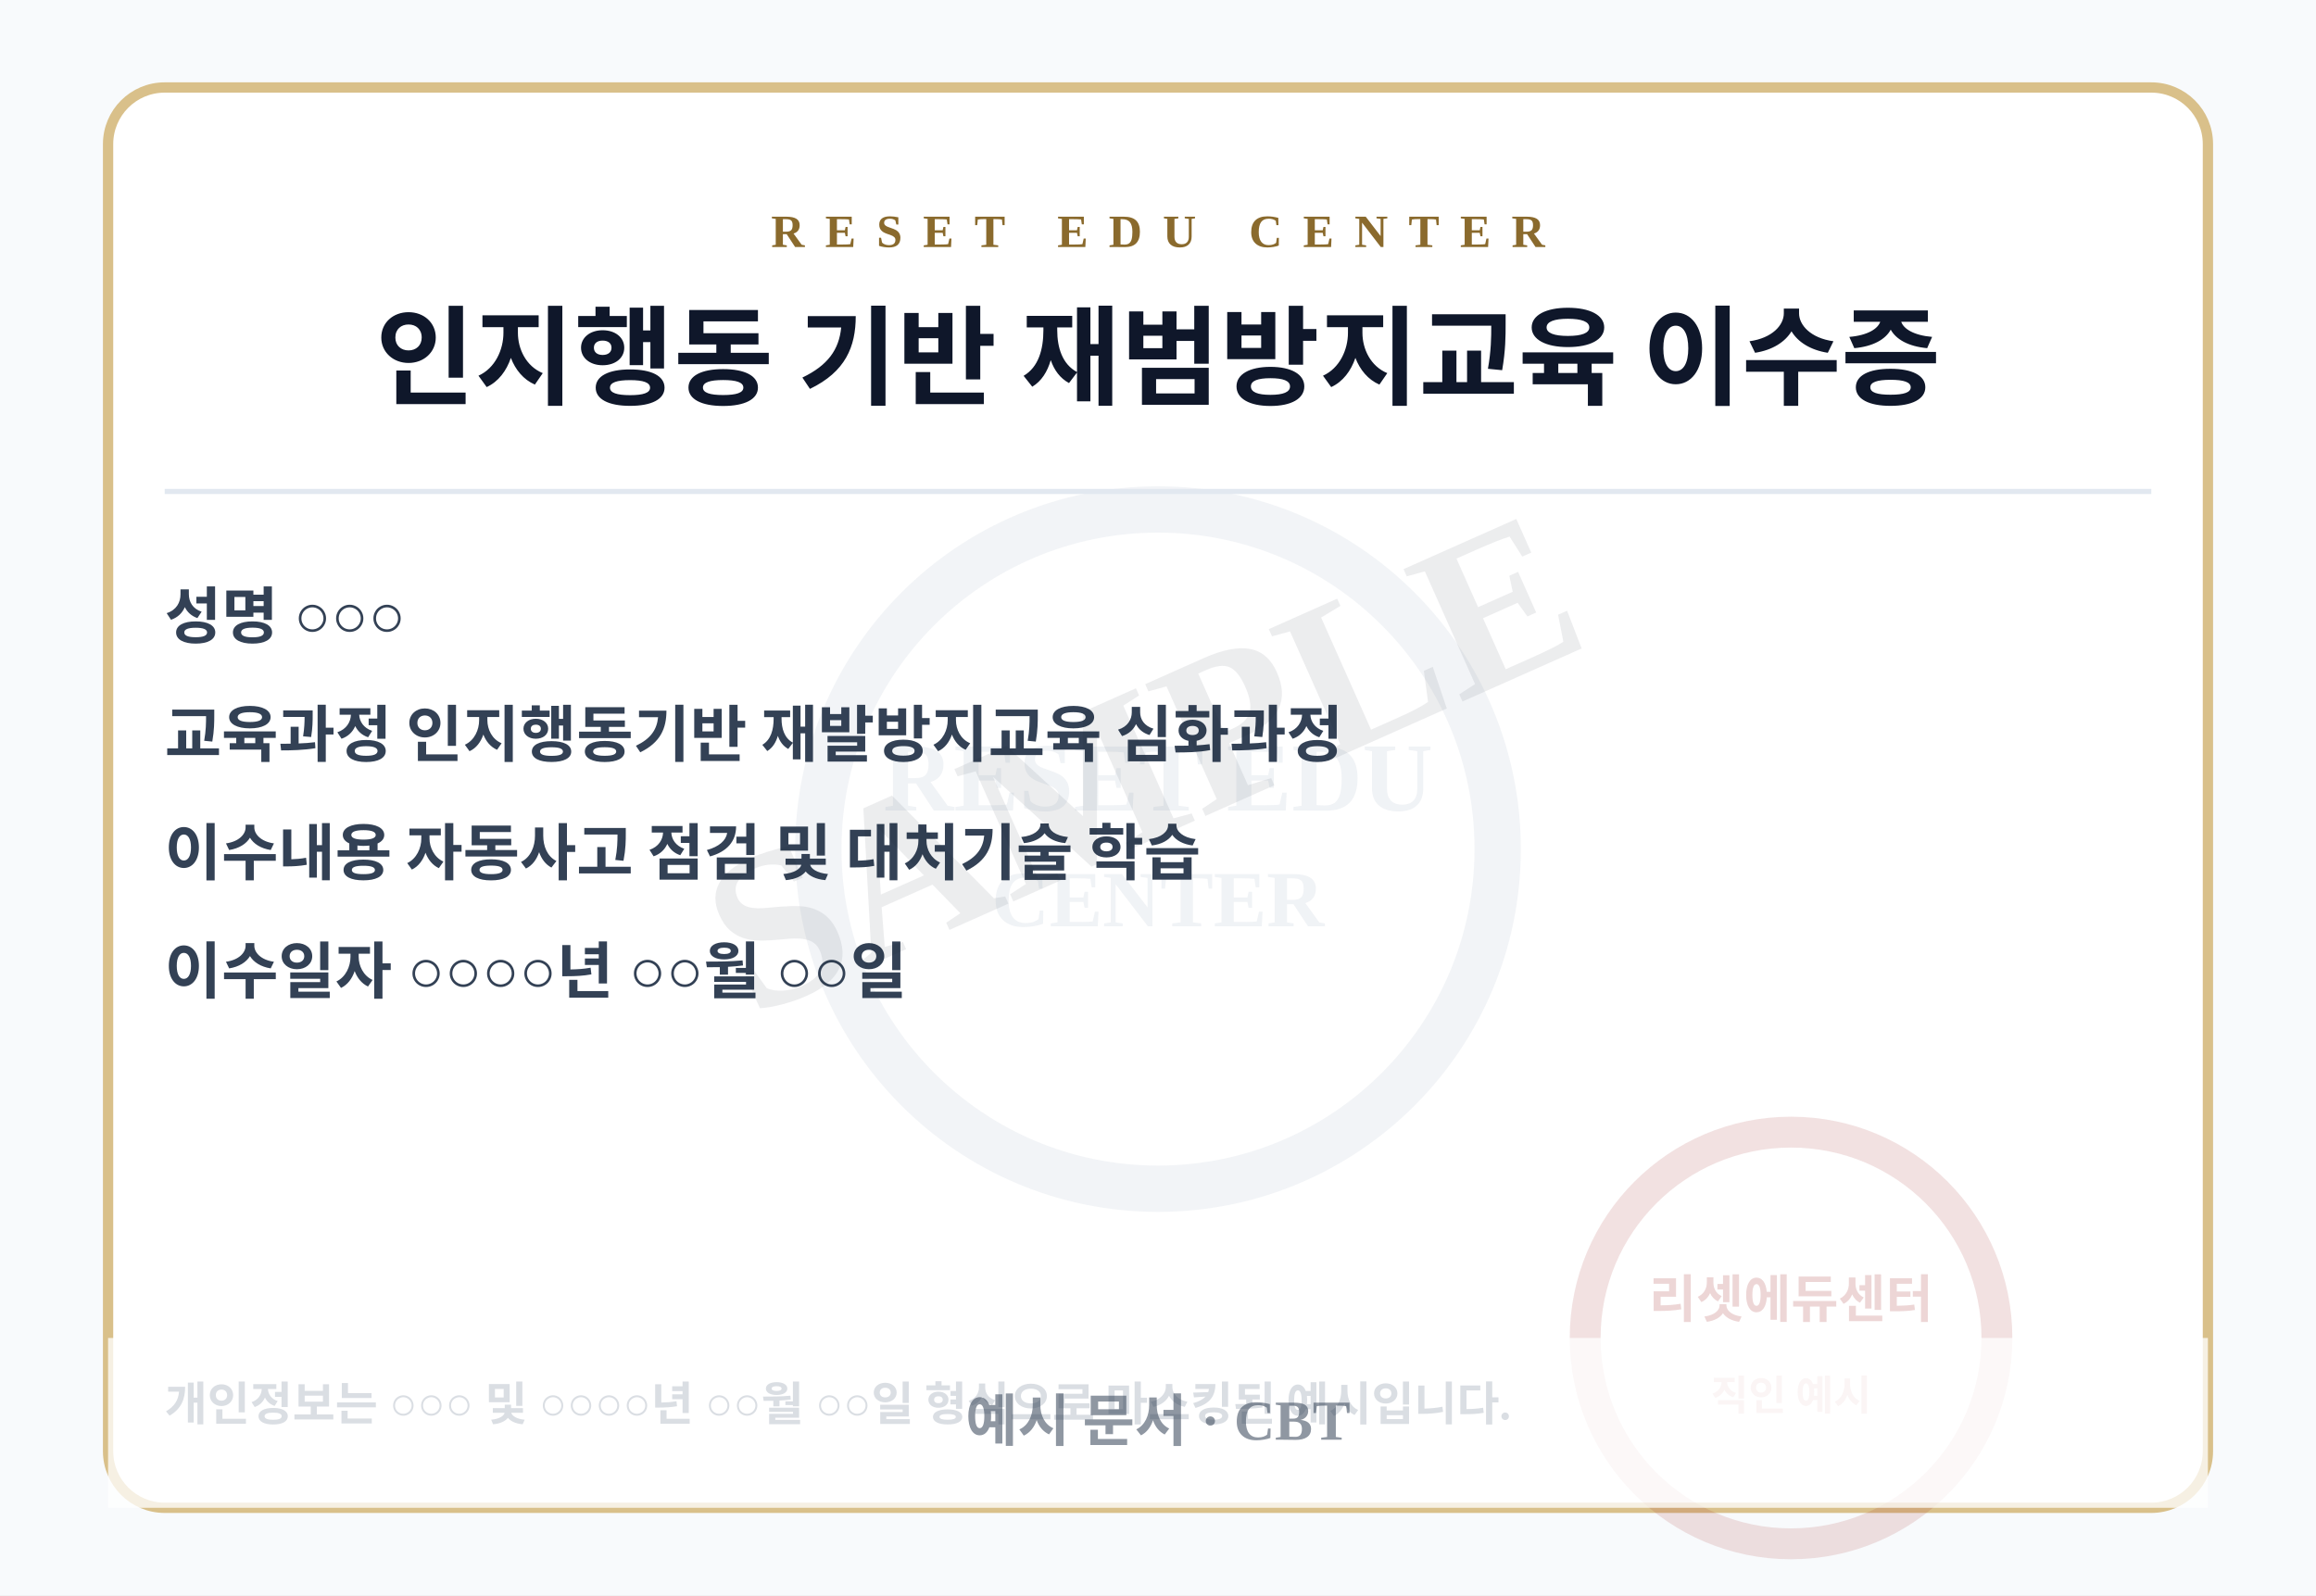
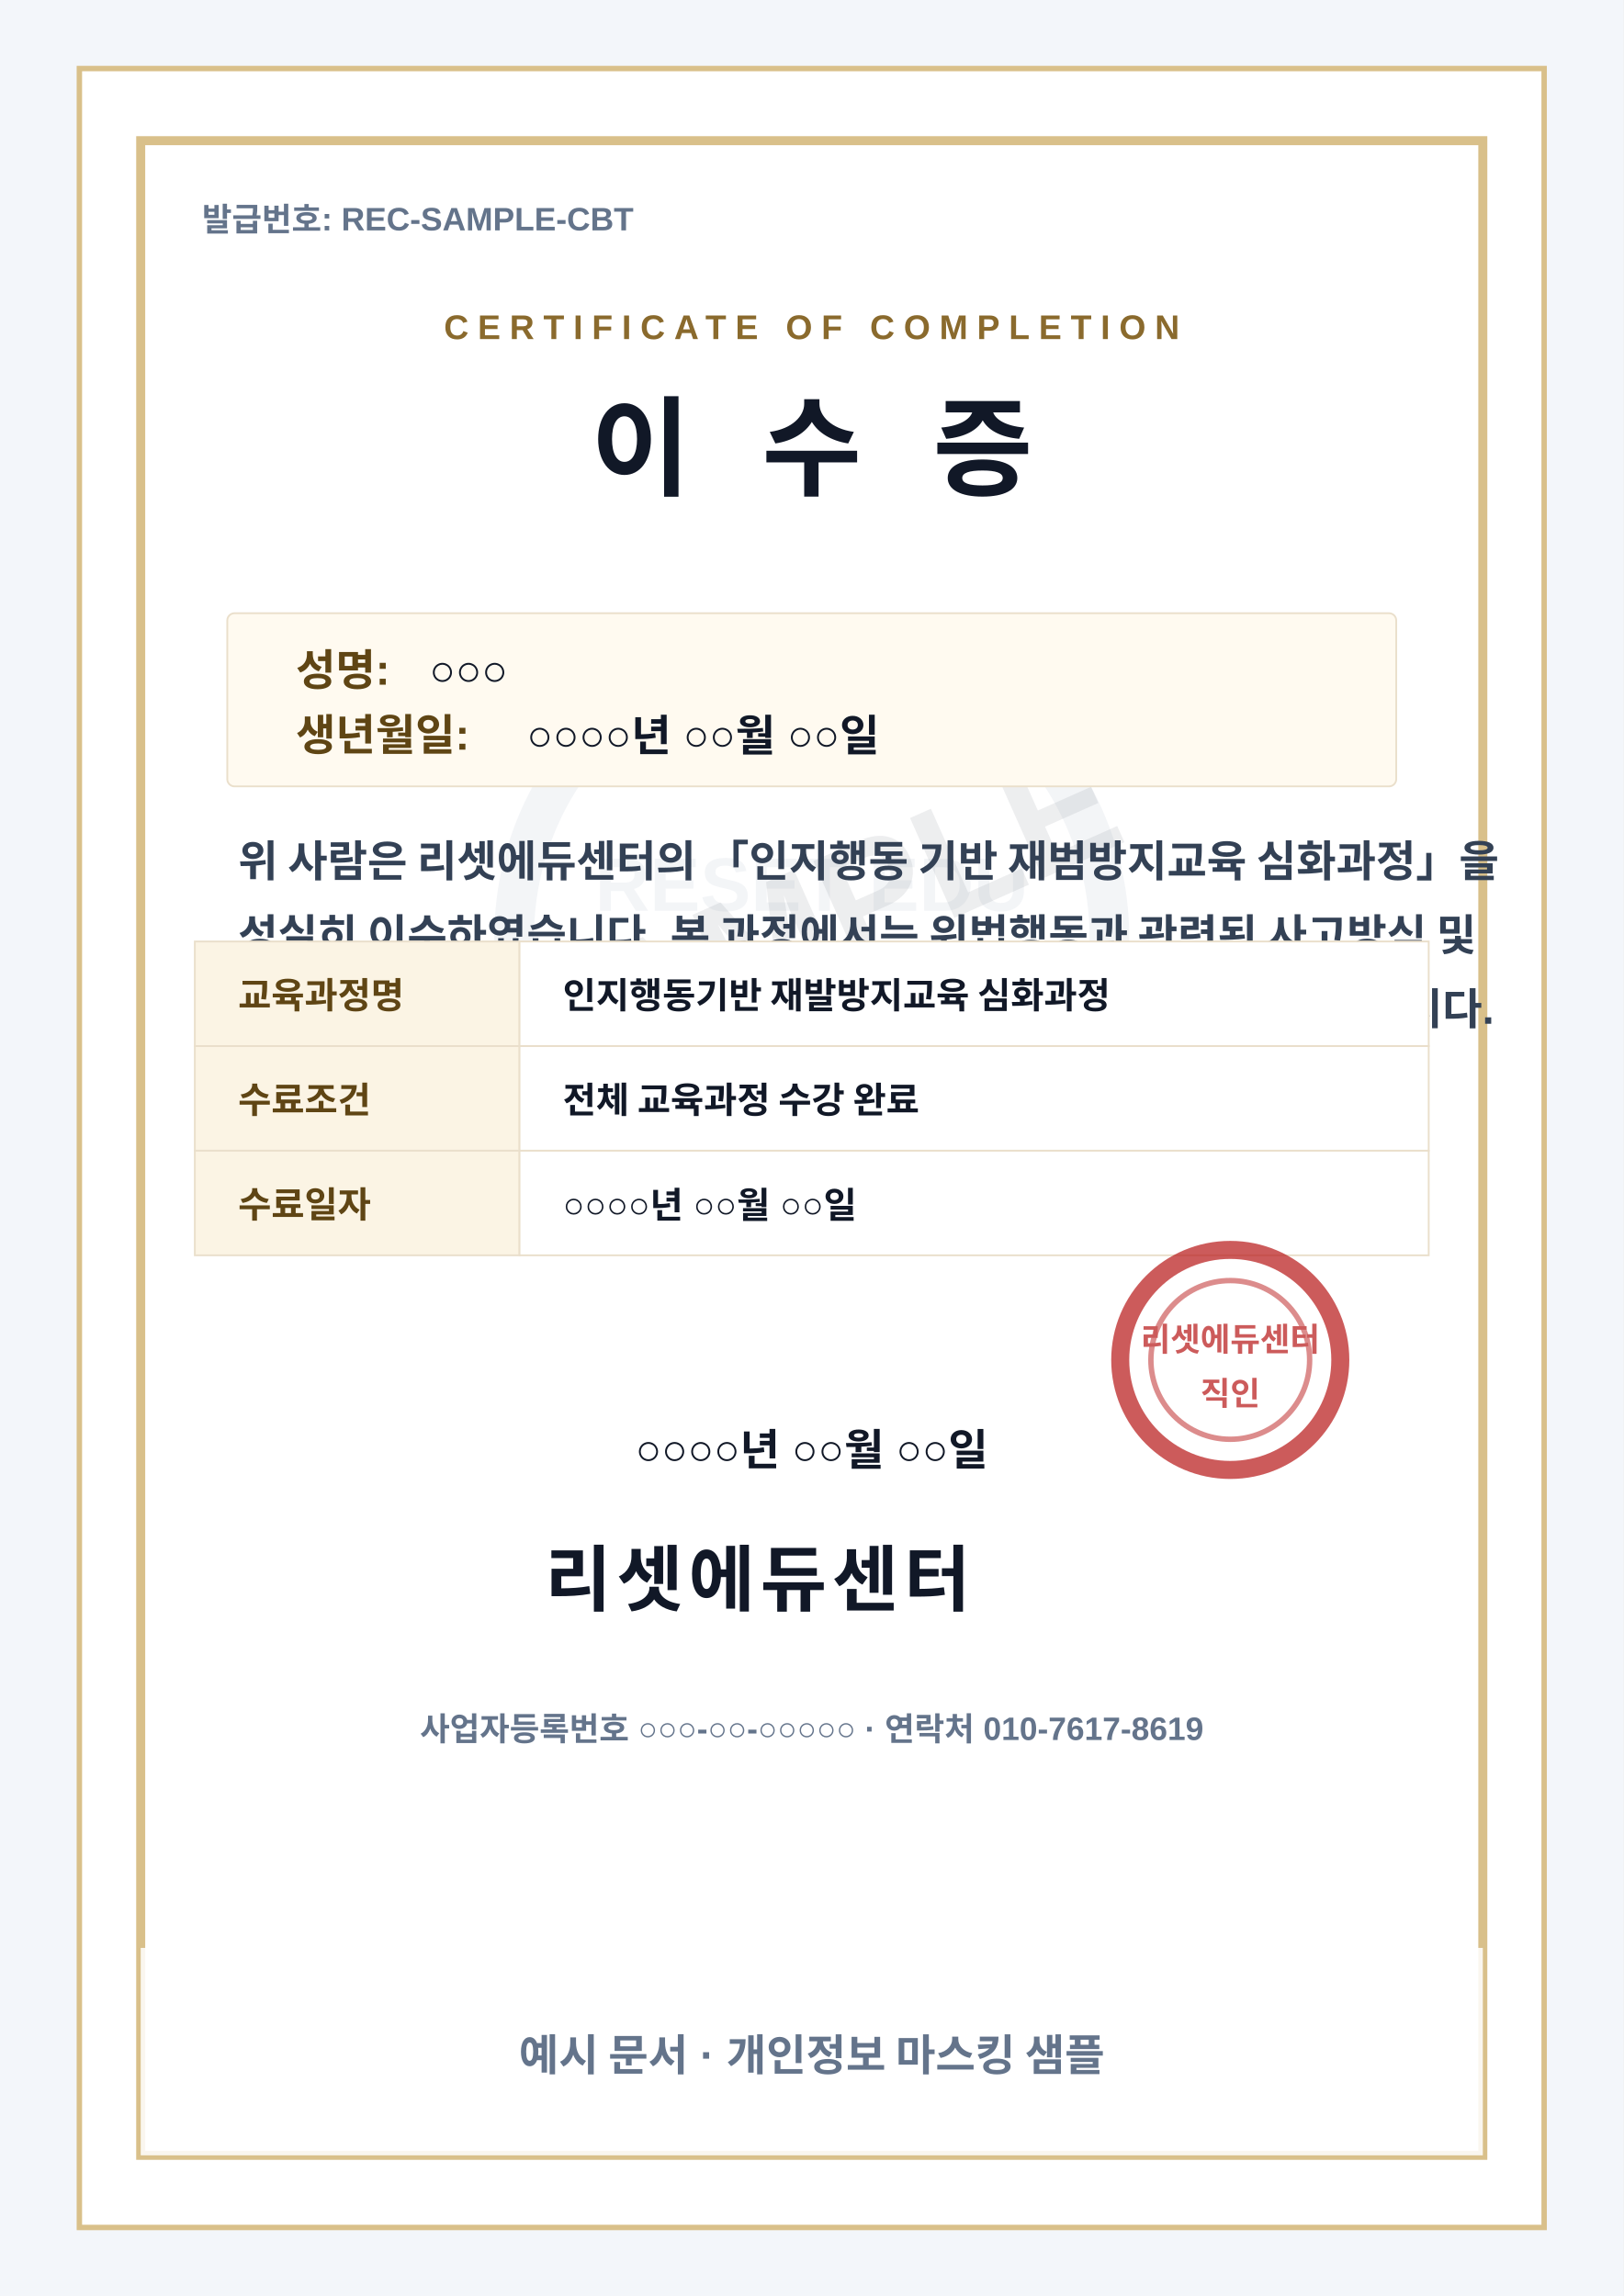
- <svg xmlns="http://www.w3.org/2000/svg" width="900" height="620" viewBox="0 0 900 620" role="img" aria-label="인지행동 기반 재범방지교육 이수증 예시 문서">
-   <rect width="900" height="620" fill="#f8fafc" />
-   <rect x="42" y="34" width="816" height="552" rx="22" fill="#ffffff" stroke="#d9c08a" stroke-width="4" />
-   <circle cx="450" cy="330" r="132" fill="none" stroke="#173968" stroke-width="18" opacity="0.055" />
-   <text x="450" y="315" text-anchor="middle" font-size="38" font-weight="900" fill="#173968" opacity="0.065">RESET EDU</text>
-   <text x="450" y="360" text-anchor="middle" font-size="31" font-weight="900" fill="#173968" opacity="0.065">CENTER</text>
-   <text x="450" y="96" text-anchor="middle" font-size="18" font-weight="800" letter-spacing="8" fill="#8a6a2d">RESET EDU CENTER</text>
-   <text x="450" y="154" text-anchor="middle" font-size="42" font-weight="900" fill="#0f172a">인지행동 기반 재범방지교육 이수증</text>
-   <rect x="64" y="190" width="772" height="2" fill="#e2e8f0" />
-   <text x="64" y="248" font-size="24" font-weight="600" fill="#334155">성명  ○○○</text>
-   <text x="64" y="294" font-size="24" font-weight="600" fill="#334155">교육과정  인지행동기반 재발방지교육 심화과정</text>
-   <text x="64" y="340" font-size="24" font-weight="600" fill="#334155">이수내용  자동사고 점검 및 대처기술 학습</text>
-   <text x="64" y="386" font-size="24" font-weight="600" fill="#334155">이수일자  ○○○○년 ○○월 ○○일</text>
-   <rect x="616" y="440" width="160" height="160" rx="80" fill="none" stroke="#991b1b" stroke-width="12" opacity="0.13" />
-   <text x="696" y="512" text-anchor="middle" font-size="20" font-weight="900" fill="#991b1b" opacity="0.18">리셋에듀센터</text>
-   <text x="696" y="548" text-anchor="middle" font-size="16" font-weight="900" fill="#991b1b" opacity="0.18">직인 예시</text>
-   <g transform="rotate(-24 450 310)">
-     <text x="450" y="324" text-anchor="middle" font-size="86" font-weight="900" fill="#0f172a" opacity="0.08">SAMPLE</text>
+ <svg xmlns="http://www.w3.org/2000/svg" width="900" height="1273" viewBox="0 0 900 1273" role="img" aria-label="이 수 증 예시">
+   <rect width="900" height="1273" fill="#f3f6fa" />
+   <rect x="44" y="38" width="812" height="1197" fill="#ffffff" stroke="#d9c08a" stroke-width="3" />
+   <rect x="78" y="78" width="744" height="1117" fill="#ffffff" stroke="#d9c08a" stroke-width="5" />
+   <g opacity="0.052">
+     <circle cx="450" cy="520" r="165" fill="none" stroke="#173968" stroke-width="22" />
+     <text x="450" y="505" text-anchor="middle" font-family="Arial, 'Noto Sans KR', sans-serif" font-size="42" font-weight="900" fill="#173968">RESET EDU</text>
+     <text x="450" y="555" text-anchor="middle" font-family="Arial, 'Noto Sans KR', sans-serif" font-size="36" font-weight="900" fill="#173968">CENTER</text>
  </g>
-   <text x="64" y="552" font-size="18" font-weight="700" fill="#64748b">개인정보는 ○○○ 및 ○○○○년 ○○월 ○○일 형식으로 마스킹된 예시입니다.</text>
-   <rect x="42" y="520" width="816" height="66" fill="#ffffff" opacity="0.76" />
-   <text x="450" y="560" text-anchor="middle" font-size="22" font-weight="900" fill="#334155" opacity="0.55">예시 문서 · CBT</text>
+   <g transform="rotate(-24 450 520)">
+     <text opacity="0.075" x="450" y="542" text-anchor="middle" font-family="Arial, 'Noto Sans KR', sans-serif" font-size="88" font-weight="900" fill="#0f172a">SAMPLE</text>
+   </g>
+   <text x="112" y="128" text-anchor="start" font-family="Arial, 'Noto Sans KR', sans-serif" font-size="18" font-weight="800" fill="#64748b">발급번호: REC-SAMPLE-CBT</text>
+   <text letter-spacing="5" x="450" y="188" text-anchor="middle" font-family="Arial, 'Noto Sans KR', sans-serif" font-size="19" font-weight="800" fill="#8a6a2d">CERTIFICATE OF COMPLETION</text>
+   <text letter-spacing="13" x="450" y="270" text-anchor="middle" font-family="Arial, 'Noto Sans KR', sans-serif" font-size="60" font-weight="900" fill="#111827">이 수 증</text>
+   <g>
+     <rect x="126" y="340" width="648" height="96" rx="4" fill="#fffaf0" stroke="#eadfcb" />
+     <text x="164" y="380" text-anchor="start" font-family="Arial, 'Noto Sans KR', sans-serif" font-size="24" font-weight="900" fill="#5f4514">성명:</text>
+     <text x="238" y="380" text-anchor="start" font-family="Arial, 'Noto Sans KR', sans-serif" font-size="24" font-weight="900" fill="#111827">○○○</text>
+     <text x="164" y="416" text-anchor="start" font-family="Arial, 'Noto Sans KR', sans-serif" font-size="24" font-weight="900" fill="#5f4514">생년월일:</text>
+     <text x="292" y="416" text-anchor="start" font-family="Arial, 'Noto Sans KR', sans-serif" font-size="24" font-weight="900" fill="#111827">○○○○년 ○○월 ○○일</text>
+   </g>
+   <text x="132" y="486" text-anchor="start" font-family="Arial, 'Noto Sans KR', sans-serif" font-size="24" font-weight="700" fill="#334155">위 사람은 리셋에듀센터의 「인지행동 기반 재범방지교육 심화과정」을</text>
+   <text x="132" y="527" text-anchor="start" font-family="Arial, 'Noto Sans KR', sans-serif" font-size="24" font-weight="700" fill="#334155">성실히 이수하였습니다. 본 과정에서는 위법행동과 관련된 사고방식 및</text>
+   <text x="132" y="568" text-anchor="start" font-family="Arial, 'Noto Sans KR', sans-serif" font-size="24" font-weight="700" fill="#334155">행동양식을 점검하고 위험상황 대처방법과 실천계획을 학습하였습니다.</text>
+   <g>
+     <rect x="108" y="522" width="180" height="58" fill="#fbf4e4" stroke="#eadfcb" />
+     <rect x="288" y="522" width="504" height="58" fill="#ffffff" stroke="#eadfcb" />
+     <text x="132" y="559" text-anchor="start" font-family="Arial, 'Noto Sans KR', sans-serif" font-size="20" font-weight="900" fill="#5f4514">교육과정명</text>
+     <text x="312" y="559" text-anchor="start" font-family="Arial, 'Noto Sans KR', sans-serif" font-size="20" font-weight="800" fill="#111827">인지행동기반 재발방지교육 심화과정</text>
+   </g>
+   <g>
+     <rect x="108" y="580" width="180" height="58" fill="#fbf4e4" stroke="#eadfcb" />
+     <rect x="288" y="580" width="504" height="58" fill="#ffffff" stroke="#eadfcb" />
+     <text x="132" y="617" text-anchor="start" font-family="Arial, 'Noto Sans KR', sans-serif" font-size="20" font-weight="900" fill="#5f4514">수료조건</text>
+     <text x="312" y="617" text-anchor="start" font-family="Arial, 'Noto Sans KR', sans-serif" font-size="20" font-weight="800" fill="#111827">전체 교육과정 수강 완료</text>
+   </g>
+   <g>
+     <rect x="108" y="638" width="180" height="58" fill="#fbf4e4" stroke="#eadfcb" />
+     <rect x="288" y="638" width="504" height="58" fill="#ffffff" stroke="#eadfcb" />
+     <text x="132" y="675" text-anchor="start" font-family="Arial, 'Noto Sans KR', sans-serif" font-size="20" font-weight="900" fill="#5f4514">수료일자</text>
+     <text x="312" y="675" text-anchor="start" font-family="Arial, 'Noto Sans KR', sans-serif" font-size="20" font-weight="800" fill="#111827">○○○○년 ○○월 ○○일</text>
+   </g>
+   <g>
+     <text x="450" y="812" text-anchor="middle" font-family="Arial, 'Noto Sans KR', sans-serif" font-size="24" font-weight="800" fill="#111827">○○○○년 ○○월 ○○일</text>
+     <text letter-spacing="3" x="420" y="890" text-anchor="middle" font-family="Arial, 'Noto Sans KR', sans-serif" font-size="40" font-weight="900" fill="#111827">리셋에듀센터</text>
+     <g opacity="0.72">
+       <circle cx="682" cy="754" r="61" fill="none" stroke="#b91c1c" stroke-width="10" />
+       <circle cx="682" cy="754" r="44" fill="none" stroke="#b91c1c" stroke-width="3" opacity="0.7" />
+       <text x="682" y="749" text-anchor="middle" font-family="Arial, 'Noto Sans KR', sans-serif" font-size="18" font-weight="900" fill="#b91c1c">리셋에듀센터</text>
+       <text x="682" y="779" text-anchor="middle" font-family="Arial, 'Noto Sans KR', sans-serif" font-size="18" font-weight="900" fill="#b91c1c">직인</text>
+     </g>
+     <text x="450" y="965" text-anchor="middle" font-family="Arial, 'Noto Sans KR', sans-serif" font-size="18" font-weight="700" fill="#64748b">사업자등록번호 ○○○-○○-○○○○○ · 연락처 010-7617-8619</text>
+   </g>
+   <rect x="78" y="1080" width="744" height="115" fill="#ffffff" opacity="0.86" />
+   <text x="450" y="1148" text-anchor="middle" font-family="Arial, 'Noto Sans KR', sans-serif" font-size="24" font-weight="900" fill="#64748b">예시 문서 · 개인정보 마스킹 샘플</text>
</svg>
